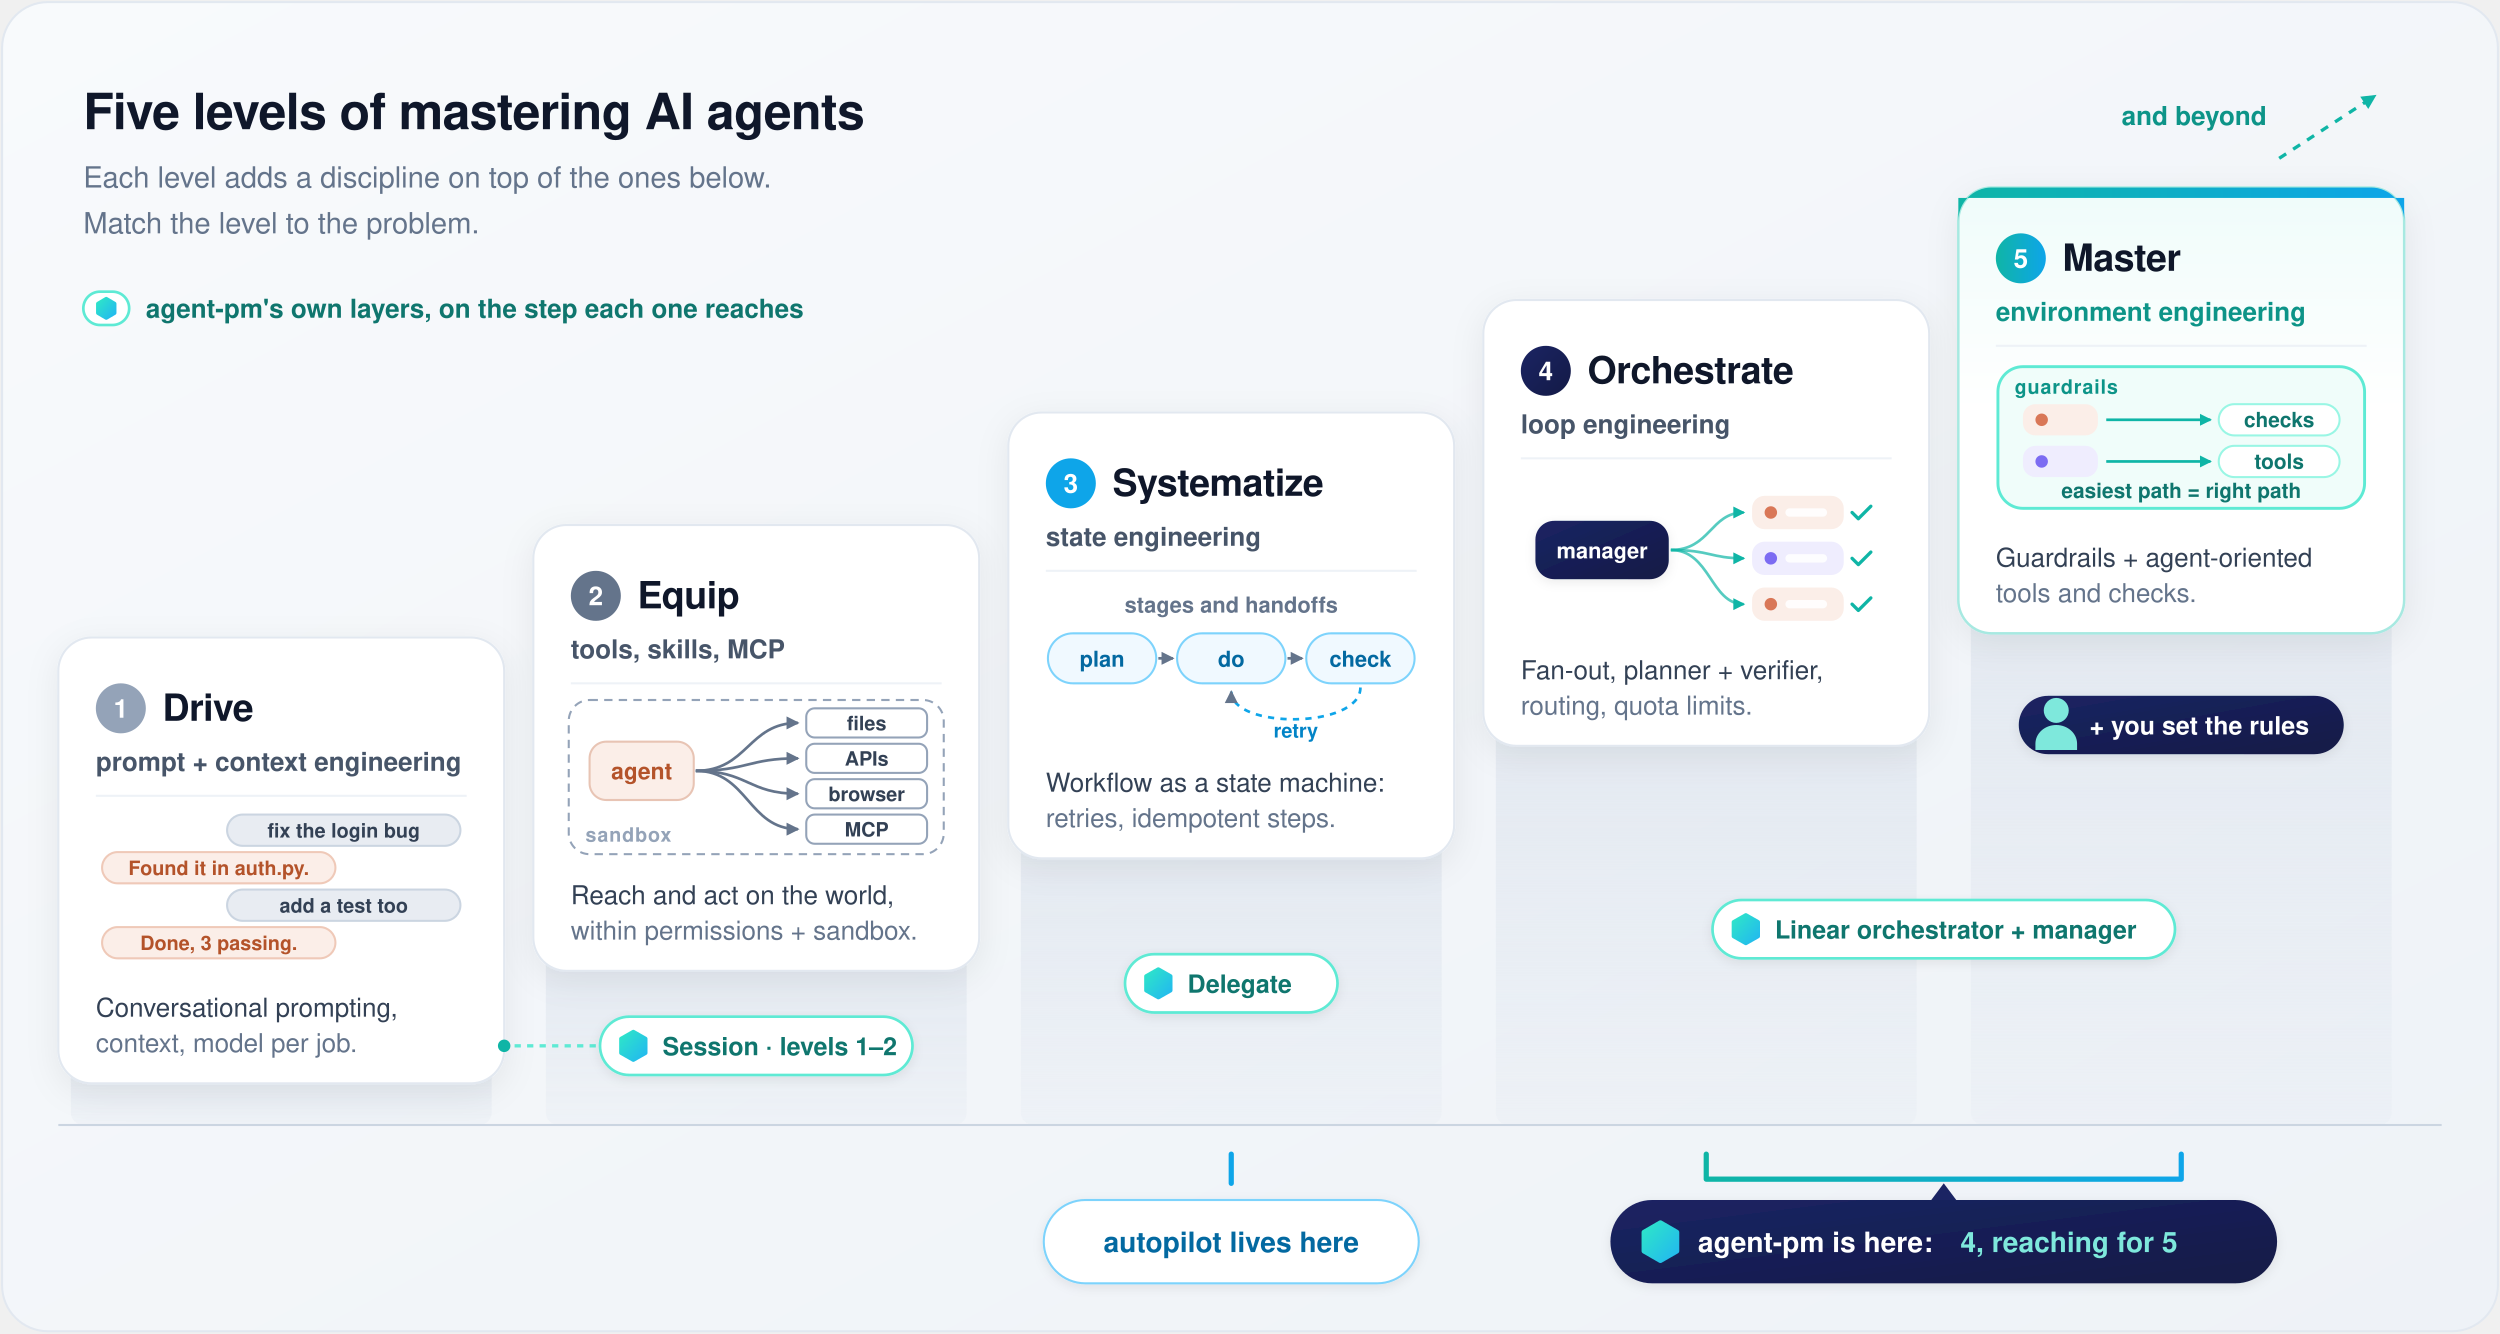
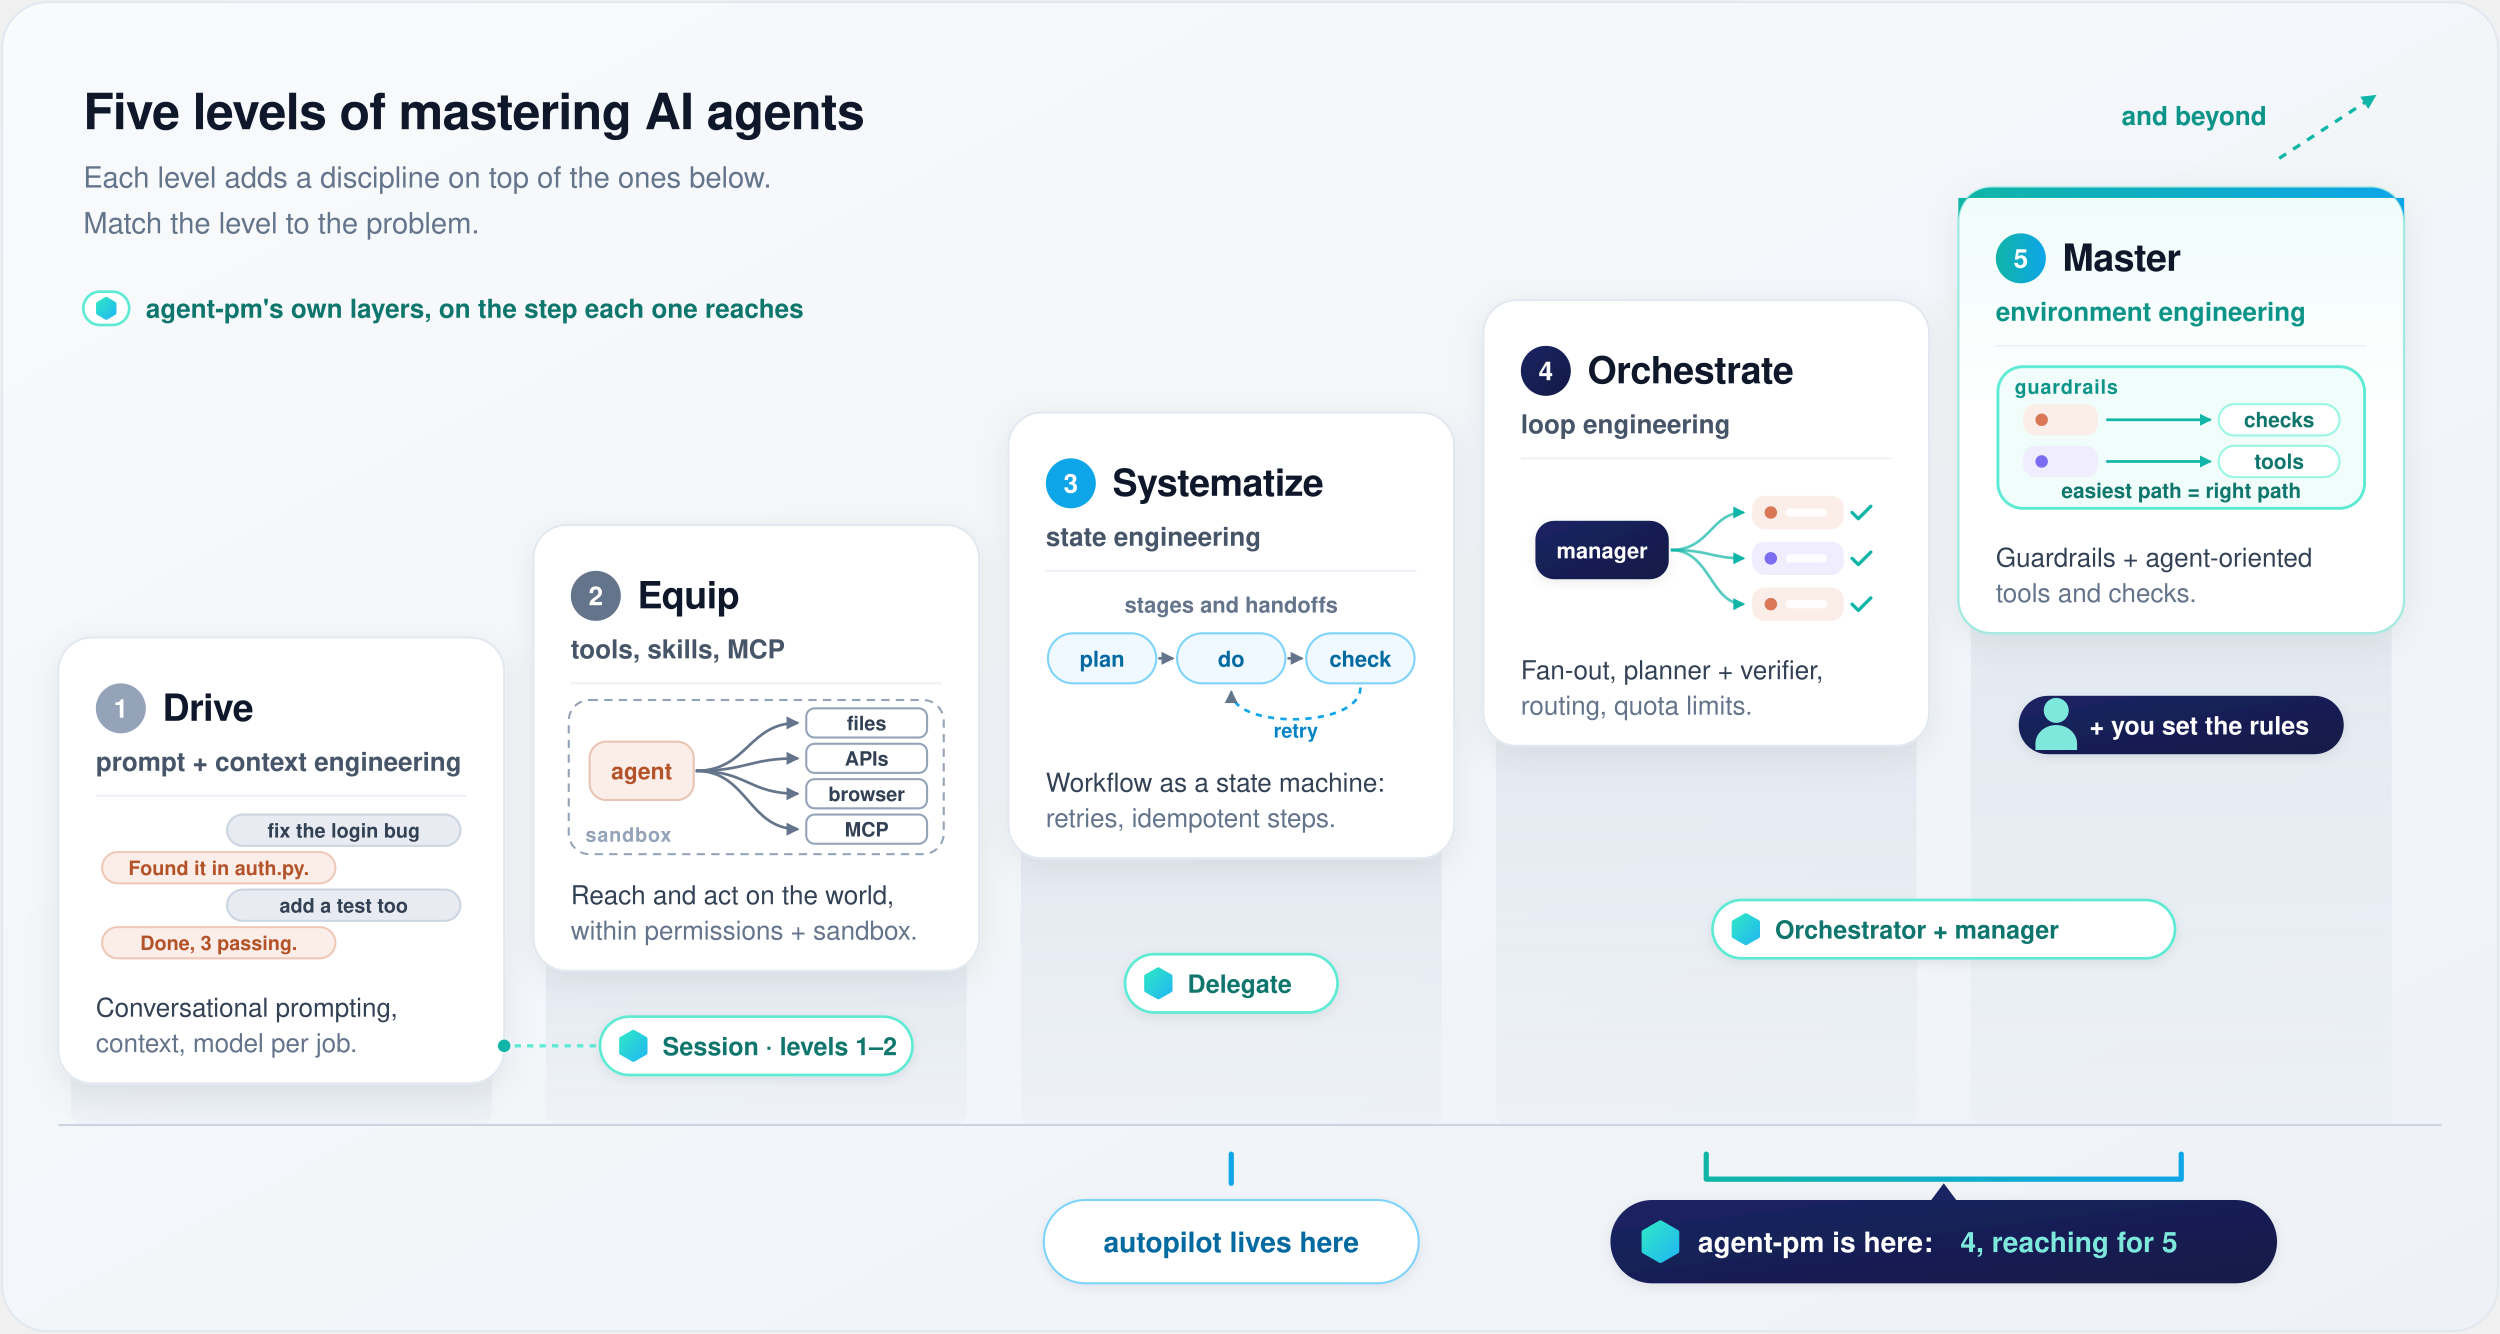
<svg xmlns="http://www.w3.org/2000/svg" width="1200" height="640" viewBox="0 0 1200 640" font-family="-apple-system, BlinkMacSystemFont, 'Segoe UI', Helvetica, Arial, sans-serif" role="img" aria-labelledby="t d">
  <defs>
    <linearGradient id="bg" x1="0" y1="0" x2="1" y2="1">
      <stop offset="0" stop-color="#f8fafc" />
      <stop offset="1" stop-color="#eef2f7" />
    </linearGradient>
    <linearGradient id="heroBg" x1="0" y1="0" x2="0" y2="1">
      <stop offset="0" stop-color="#effcfa" />
      <stop offset="0.5" stop-color="#ffffff" />
    </linearGradient>
    <linearGradient id="heroBar" x1="0" y1="0" x2="1" y2="0">
      <stop offset="0" stop-color="#0fb5a6" />
      <stop offset="1" stop-color="#0ea5e9" />
    </linearGradient>
    <linearGradient id="mgr" x1="0" y1="0" x2="1" y2="1">
      <stop offset="0" stop-color="#1b2463" />
      <stop offset="1" stop-color="#131a46" />
    </linearGradient>
    <linearGradient id="hex" x1="0" y1="0" x2="1" y2="1">
      <stop offset="0" stop-color="#2ee6c8" />
      <stop offset="1" stop-color="#22b8f0" />
    </linearGradient>
    <linearGradient id="riser" x1="0" y1="0" x2="0" y2="1">
      <stop offset="0" stop-color="#e2e8f0" stop-opacity="0.9" />
      <stop offset="1" stop-color="#e2e8f0" stop-opacity="0.25" />
    </linearGradient>
    <filter id="card" x="-10%" y="-10%" width="120%" height="125%">
      <feDropShadow dx="0" dy="4" stdDeviation="8" flood-color="#0f172a" flood-opacity="0.07" />
    </filter>
    <filter id="soft" x="-15%" y="-15%" width="130%" height="140%">
      <feDropShadow dx="0" dy="1.5" stdDeviation="2.5" flood-color="#0f172a" flood-opacity="0.08" />
    </filter>
    <marker id="m1" viewBox="0 0 10 10" refX="8" refY="5" markerWidth="6" markerHeight="6" orient="auto-start-reverse">
      <path d="M1,1 L9,5 L1,9 z" fill="#64748b" />
    </marker>
    <marker id="m3" viewBox="0 0 10 10" refX="8" refY="5" markerWidth="5.5" markerHeight="5.5" orient="auto-start-reverse">
      <path d="M1,1 L9,5 L1,9 z" fill="#0fb5a6" />
    </marker>
    <g id="person">
      <circle cx="0" cy="-8" r="6" />
      <path d="M-10,11 V8 A10,9 0 0 1 10,8 V11 Z" />
    </g>
  </defs>
  <rect x="1" y="1" width="1198" height="638" rx="22" fill="url(#bg)" stroke="#e2e8f0" />
  <text x="40" y="62" font-size="24" fill="#0f172a" font-weight="700" text-anchor="start" letter-spacing="-0.3">Five levels of mastering AI agents</text>
  <text x="40" y="90" font-size="14" fill="#64748b" font-weight="500" text-anchor="start">Each level adds a discipline on top of the ones below.</text>
  <text x="40" y="112" font-size="14" fill="#64748b" font-weight="500" text-anchor="start">Match the level to the problem.</text>
  <rect x="34" y="510" width="202" height="30" rx="6" fill="url(#riser)" />
  <rect x="28" y="306" width="214" height="214" rx="16" fill="#ffffff" stroke="#e2e8f0" filter="url(#card)" />
  <circle cx="58" cy="340" r="12" fill="#94a3b8" />
  <text x="58" y="344.5" font-size="12.5" fill="#ffffff" font-weight="700" text-anchor="middle">1</text>
  <text x="78" y="346" font-size="18" fill="#0f172a" font-weight="700" text-anchor="start" letter-spacing="-0.2">Drive</text>
  <text x="46" y="370" font-size="12.5" fill="#475569" font-weight="600" text-anchor="start">prompt + context engineering</text>
  <line x1="46" y1="382" x2="224" y2="382" stroke="#eef2f7" />
  <rect x="109.0" y="391" width="112" height="15" rx="7.5" fill="#e8ecf2" stroke="#cbd5e1" />
  <text x="165.0" y="402" font-size="9.5" fill="#334155" font-weight="600" text-anchor="middle">fix the login bug</text>
  <rect x="49.0" y="409" width="112" height="15" rx="7.5" fill="#fbeee8" stroke="#efc9b8" />
  <text x="105.0" y="420" font-size="9.5" fill="#b4532a" font-weight="600" text-anchor="middle">Found it in auth.py.</text>
  <rect x="109.0" y="427" width="112" height="15" rx="7.5" fill="#e8ecf2" stroke="#cbd5e1" />
  <text x="165.0" y="438" font-size="9.5" fill="#334155" font-weight="600" text-anchor="middle">add a test too</text>
  <rect x="49.0" y="445" width="112" height="15" rx="7.5" fill="#fbeee8" stroke="#efc9b8" />
  <text x="105.0" y="456" font-size="9.5" fill="#b4532a" font-weight="600" text-anchor="middle">Done, 3 passing.</text>
  <text x="46" y="488" font-size="12.5" fill="#334155" font-weight="500" text-anchor="start">Conversational prompting,</text>
  <text x="46" y="505" font-size="12.5" fill="#64748b" font-weight="500" text-anchor="start">context, model per job.</text>
  <rect x="262" y="456" width="202" height="84" rx="6" fill="url(#riser)" />
  <rect x="256" y="252" width="214" height="214" rx="16" fill="#ffffff" stroke="#e2e8f0" filter="url(#card)" />
  <circle cx="286" cy="286" r="12" fill="#64748b" />
  <text x="286" y="290.5" font-size="12.5" fill="#ffffff" font-weight="700" text-anchor="middle">2</text>
  <text x="306" y="292" font-size="18" fill="#0f172a" font-weight="700" text-anchor="start" letter-spacing="-0.2">Equip</text>
  <text x="274" y="316" font-size="12.5" fill="#475569" font-weight="600" text-anchor="start">tools, skills, MCP</text>
  <line x1="274" y1="328" x2="452" y2="328" stroke="#eef2f7" />
  <rect x="273.0" y="336" width="180" height="74" rx="10" fill="none" stroke="#94a3b8" stroke-dasharray="4 3" />
  <text x="281.0" y="404" font-size="9.5" fill="#94a3b8" font-weight="600" text-anchor="start" letter-spacing="0.4">sandbox</text>
  <rect x="283.0" y="356" width="50" height="28" rx="8" fill="#fbeee8" stroke="#e8c4b4" />
  <text x="308.0" y="374" font-size="11" fill="#b4532a" font-weight="600" text-anchor="middle">agent</text>
  <path d="M334.0,370 C359.0,370 359.0,347 383.0,347" fill="none" stroke="#64748b" stroke-width="1.3" marker-end="url(#m1)" />
  <rect x="387.0" y="340" width="58" height="14" rx="4" fill="#ffffff" stroke="#94a3b8" />
  <text x="416.0" y="350.5" font-size="9.5" fill="#334155" font-weight="600" text-anchor="middle">files</text>
  <path d="M334.0,370 C359.0,370 359.0,364 383.0,364" fill="none" stroke="#64748b" stroke-width="1.3" marker-end="url(#m1)" />
  <rect x="387.0" y="357" width="58" height="14" rx="4" fill="#ffffff" stroke="#94a3b8" />
  <text x="416.0" y="367.5" font-size="9.5" fill="#334155" font-weight="600" text-anchor="middle">APIs</text>
  <path d="M334.0,370 C359.0,370 359.0,381 383.0,381" fill="none" stroke="#64748b" stroke-width="1.3" marker-end="url(#m1)" />
  <rect x="387.0" y="374" width="58" height="14" rx="4" fill="#ffffff" stroke="#94a3b8" />
  <text x="416.0" y="384.5" font-size="9.5" fill="#334155" font-weight="600" text-anchor="middle">browser</text>
  <path d="M334.0,370 C359.0,370 359.0,398 383.0,398" fill="none" stroke="#64748b" stroke-width="1.3" marker-end="url(#m1)" />
  <rect x="387.0" y="391" width="58" height="14" rx="4" fill="#ffffff" stroke="#94a3b8" />
  <text x="416.0" y="401.5" font-size="9.5" fill="#334155" font-weight="600" text-anchor="middle">MCP</text>
  <text x="274" y="434" font-size="12.5" fill="#334155" font-weight="500" text-anchor="start">Reach and act on the world,</text>
  <text x="274" y="451" font-size="12.5" fill="#64748b" font-weight="500" text-anchor="start">within permissions + sandbox.</text>
  <rect x="490" y="402" width="202" height="138" rx="6" fill="url(#riser)" />
  <rect x="484" y="198" width="214" height="214" rx="16" fill="#ffffff" stroke="#e2e8f0" filter="url(#card)" />
  <circle cx="514" cy="232" r="12" fill="#0ea5e9" />
  <text x="514" y="236.5" font-size="12.5" fill="#ffffff" font-weight="700" text-anchor="middle">3</text>
  <text x="534" y="238" font-size="18" fill="#0f172a" font-weight="700" text-anchor="start" letter-spacing="-0.2">Systematize</text>
  <text x="502" y="262" font-size="12.5" fill="#475569" font-weight="600" text-anchor="start">state engineering</text>
  <line x1="502" y1="274" x2="680" y2="274" stroke="#eef2f7" />
  <rect x="503.0" y="304" width="52" height="24" rx="12" fill="#f0f9ff" stroke="#7dd3fc" />
  <text x="529.0" y="320" font-size="10.5" fill="#0369a1" font-weight="600" text-anchor="middle">plan</text>
  <path d="M556.0,316 H563.0" stroke="#64748b" stroke-width="1.3" marker-end="url(#m1)" />
  <rect x="565.0" y="304" width="52" height="24" rx="12" fill="#f0f9ff" stroke="#7dd3fc" />
  <text x="591.0" y="320" font-size="10.5" fill="#0369a1" font-weight="600" text-anchor="middle">do</text>
  <path d="M618.0,316 H625.0" stroke="#64748b" stroke-width="1.3" marker-end="url(#m1)" />
  <rect x="627.0" y="304" width="52" height="24" rx="12" fill="#f0f9ff" stroke="#7dd3fc" />
  <text x="653.0" y="320" font-size="10.5" fill="#0369a1" font-weight="600" text-anchor="middle">check</text>
  <path d="M653.0,330 C653.0,350 591.0,350 591.0,332" fill="none" stroke="#0ea5e9" stroke-width="1.3" stroke-dasharray="3 3" marker-end="url(#m1)" />
  <text x="622.0" y="354" font-size="9.5" fill="#0284c7" font-weight="600" text-anchor="middle">retry</text>
  <text x="591.0" y="294" font-size="10.5" fill="#64748b" font-weight="600" text-anchor="middle">stages and handoffs</text>
  <text x="502" y="380" font-size="12.5" fill="#334155" font-weight="500" text-anchor="start">Workflow as a state machine:</text>
  <text x="502" y="397" font-size="12.5" fill="#64748b" font-weight="500" text-anchor="start">retries, idempotent steps.</text>
  <rect x="718" y="348" width="202" height="192" rx="6" fill="url(#riser)" />
  <rect x="712" y="144" width="214" height="214" rx="16" fill="#ffffff" stroke="#e2e8f0" filter="url(#card)" />
  <circle cx="742" cy="178" r="12" fill="url(#mgr)" />
  <text x="742" y="182.5" font-size="12.5" fill="#ffffff" font-weight="700" text-anchor="middle">4</text>
  <text x="762" y="184" font-size="18" fill="#0f172a" font-weight="700" text-anchor="start" letter-spacing="-0.2">Orchestrate</text>
  <text x="730" y="208" font-size="12.5" fill="#475569" font-weight="600" text-anchor="start">loop engineering</text>
  <line x1="730" y1="220" x2="908" y2="220" stroke="#eef2f7" />
  <rect x="737.0" y="250" width="64" height="28" rx="9" fill="url(#mgr)" filter="url(#soft)" />
  <text x="769.0" y="268" font-size="10.5" fill="#ffffff" font-weight="600" text-anchor="middle">manager</text>
  <path d="M802.0,264 C821.0,264 821.0,246 837.0,246" fill="none" stroke="#0fb5a6" stroke-opacity="0.7" stroke-width="1.3" marker-end="url(#m3)" />
  <rect x="841.0" y="238" width="44" height="16" rx="6" fill="#fbeee8" />
  <circle cx="850.0" cy="246" r="3" fill="#d97757" />
  <rect x="857.0" y="244" width="20" height="4" rx="2" fill="#ffffff" opacity="0.9" />
  <path d="M889.0,246 l3,3 l6,-6" fill="none" stroke="#0fb5a6" stroke-width="1.6" stroke-linecap="round" stroke-linejoin="round" />
  <path d="M802.0,264 C821.0,264 821.0,268 837.0,268" fill="none" stroke="#0fb5a6" stroke-opacity="0.7" stroke-width="1.3" marker-end="url(#m3)" />
  <rect x="841.0" y="260" width="44" height="16" rx="6" fill="#efedfe" />
  <circle cx="850.0" cy="268" r="3" fill="#7c6cf2" />
  <rect x="857.0" y="266" width="20" height="4" rx="2" fill="#ffffff" opacity="0.9" />
  <path d="M889.0,268 l3,3 l6,-6" fill="none" stroke="#0fb5a6" stroke-width="1.6" stroke-linecap="round" stroke-linejoin="round" />
  <path d="M802.0,264 C821.0,264 821.0,290 837.0,290" fill="none" stroke="#0fb5a6" stroke-opacity="0.7" stroke-width="1.3" marker-end="url(#m3)" />
  <rect x="841.0" y="282" width="44" height="16" rx="6" fill="#fbeee8" />
  <circle cx="850.0" cy="290" r="3" fill="#d97757" />
  <rect x="857.0" y="288" width="20" height="4" rx="2" fill="#ffffff" opacity="0.9" />
  <path d="M889.0,290 l3,3 l6,-6" fill="none" stroke="#0fb5a6" stroke-width="1.6" stroke-linecap="round" stroke-linejoin="round" />
  <text x="730" y="326" font-size="12.5" fill="#334155" font-weight="500" text-anchor="start">Fan-out, planner + verifier,</text>
  <text x="730" y="343" font-size="12.5" fill="#64748b" font-weight="500" text-anchor="start">routing, quota limits.</text>
  <rect x="946" y="294" width="202" height="246" rx="6" fill="url(#riser)" />
  <rect x="940" y="90" width="214" height="214" rx="16" fill="url(#heroBg)" stroke="#a7e9e1" stroke-width="1.2" filter="url(#card)" />
  <path d="M956,90 H1138 A16,16 0 0 1 1154,106 V95 H940 V106 A16,16 0 0 1 956,90 Z" fill="url(#heroBar)" />
  <circle cx="970" cy="124" r="12" fill="url(#heroBar)" />
  <text x="970" y="128.5" font-size="12.5" fill="#ffffff" font-weight="700" text-anchor="middle">5</text>
  <text x="990" y="130" font-size="18" fill="#0f172a" font-weight="700" text-anchor="start" letter-spacing="-0.2">Master</text>
  <text x="958" y="154" font-size="12.5" fill="#0d9488" font-weight="600" text-anchor="start">environment engineering</text>
  <line x1="958" y1="166" x2="1136" y2="166" stroke="#eef2f7" />
  <rect x="959.0" y="176" width="176" height="68" rx="12" fill="#f0fdfa" stroke="#5eead4" stroke-width="1.4" />
  <text x="967.0" y="189" font-size="9.5" fill="#0d9488" font-weight="600" text-anchor="start" letter-spacing="0.4">guardrails</text>
  <rect x="1065.0" y="194" width="58" height="15" rx="7.5" fill="#ffffff" stroke="#99f6e4" />
  <text x="1094.0" y="205" font-size="10" fill="#0f766e" font-weight="600" text-anchor="middle">checks</text>
  <rect x="1065.0" y="214" width="58" height="15" rx="7.5" fill="#ffffff" stroke="#99f6e4" />
  <text x="1094.0" y="225" font-size="10" fill="#0f766e" font-weight="600" text-anchor="middle">tools</text>
  <rect x="971.0" y="194" width="36" height="15" rx="6" fill="#fbeee8" />
  <circle cx="980.0" cy="201.5" r="3" fill="#d97757" />
  <path d="M1011.0,201.5 H1061.0" stroke="#0fb5a6" stroke-width="1.3" marker-end="url(#m3)" />
  <rect x="971.0" y="214" width="36" height="15" rx="6" fill="#efedfe" />
  <circle cx="980.0" cy="221.5" r="3" fill="#7c6cf2" />
  <path d="M1011.0,221.5 H1061.0" stroke="#0fb5a6" stroke-width="1.3" marker-end="url(#m3)" />
  <text x="1047.0" y="239" font-size="10" fill="#0f766e" font-weight="700" text-anchor="middle">easiest path = right path</text>
  <text x="958" y="272" font-size="12.5" fill="#334155" font-weight="500" text-anchor="start">Guardrails + agent-oriented</text>
  <text x="958" y="289" font-size="12.5" fill="#64748b" font-weight="500" text-anchor="start">tools and checks.</text>
  <path d="M819.0,554 V566 H1047.0 V554" fill="none" stroke="url(#heroBar)" stroke-width="2.5" stroke-linecap="round" stroke-linejoin="round" />
  <rect x="773.0" y="576" width="320" height="40" rx="20" fill="url(#mgr)" filter="url(#soft)" />
  <path d="M927.0,576 L933.0,568 L939.0,576 Z" fill="#1b2463" />
  <polygon points="804.8,600.5 797.0,605.0 789.2,600.5 789.2,591.5 797.0,587.0 804.8,591.5" fill="url(#hex)" stroke="url(#hex)" stroke-width="2.5" stroke-linejoin="round" />
  <text x="815.0" y="601" font-size="13.5" fill="#ffffff" font-weight="700" text-anchor="start">agent-pm is here:</text>
  <text x="941.0" y="601" font-size="13.5" fill="#7ee8dc" font-weight="600" text-anchor="start">4, reaching for 5</text>
  <path d="M591.0,554 V568" stroke="#0ea5e9" stroke-width="2.5" stroke-linecap="round" />
  <rect x="501.0" y="576" width="180" height="40" rx="20" fill="#ffffff" stroke="#7dd3fc" filter="url(#soft)" />
  <text x="591.0" y="601" font-size="13.5" fill="#0369a1" font-weight="700" text-anchor="middle">autopilot lives here</text>
  <path d="M1094,76 L1140,46" fill="none" stroke="#0fb5a6" stroke-width="1.6" stroke-dasharray="4 4" marker-end="url(#m3)" />
  <text x="1088" y="60" font-size="12.5" fill="#0d9488" font-weight="600" text-anchor="end">and beyond</text>
  <path d="M241,502 H301.0" stroke="#5eead4" stroke-width="1.6" stroke-dasharray="3 3" />
  <circle cx="242" cy="502" r="3" fill="#0fb5a6" />
  <rect x="288.0" y="488" width="150" height="28" rx="14" fill="#ffffff" stroke="#5eead4" stroke-width="1.3" filter="url(#soft)" />
  <polygon points="309.8,505.4 304.0,508.7 298.2,505.4 298.2,498.6 304.0,495.3 309.8,498.6" fill="url(#hex)" stroke="url(#hex)" stroke-width="2" stroke-linejoin="round" />
  <text x="318.0" y="506.5" font-size="12" fill="#0f766e" font-weight="700" text-anchor="start">Session · levels 1–2</text>
  <rect x="540.0" y="458" width="102" height="28" rx="14" fill="#ffffff" stroke="#5eead4" stroke-width="1.3" filter="url(#soft)" />
  <polygon points="561.8,475.4 556.0,478.7 550.2,475.4 550.2,468.6 556.0,465.3 561.8,468.6" fill="url(#hex)" stroke="url(#hex)" stroke-width="2" stroke-linejoin="round" />
  <text x="570.0" y="476.5" font-size="12" fill="#0f766e" font-weight="700" text-anchor="start">Delegate</text>
  <rect x="822.0" y="432" width="222" height="28" rx="14" fill="#ffffff" stroke="#5eead4" stroke-width="1.3" filter="url(#soft)" />
  <polygon points="843.8,449.4 838.0,452.7 832.2,449.4 832.2,442.6 838.0,439.3 843.8,442.6" fill="url(#hex)" stroke="url(#hex)" stroke-width="2" stroke-linejoin="round" />
-   <text x="852.0" y="450.5" font-size="12" fill="#0f766e" font-weight="700" text-anchor="start">Linear orchestrator + manager</text>
+   <text x="852.0" y="450.5" font-size="12" fill="#0f766e" font-weight="700" text-anchor="start">Orchestrator + manager</text>
  <rect x="969.0" y="334" width="156" height="28" rx="14" fill="url(#mgr)" filter="url(#soft)" />
  <use href="#person" x="987.0" y="349" fill="#7ee8dc" transform="scale(1)" />
  <text x="1003.0" y="352.5" font-size="12" fill="#ffffff" font-weight="700" text-anchor="start">+ you set the rules</text>
  <rect x="40" y="140" width="22" height="16" rx="8" fill="#ffffff" stroke="#5eead4" stroke-width="1.3" />
  <polygon points="54.9,150.2 51.0,152.5 47.1,150.2 47.1,145.8 51.0,143.5 54.9,145.8" fill="url(#hex)" stroke="url(#hex)" stroke-width="2" stroke-linejoin="round" />
  <text x="70" y="152.5" font-size="12.5" fill="#0f766e" font-weight="600" text-anchor="start">agent-pm's own layers, on the step each one reaches</text>
  <line x1="28" y1="540" x2="1172" y2="540" stroke="#cbd5e1" />
</svg>
